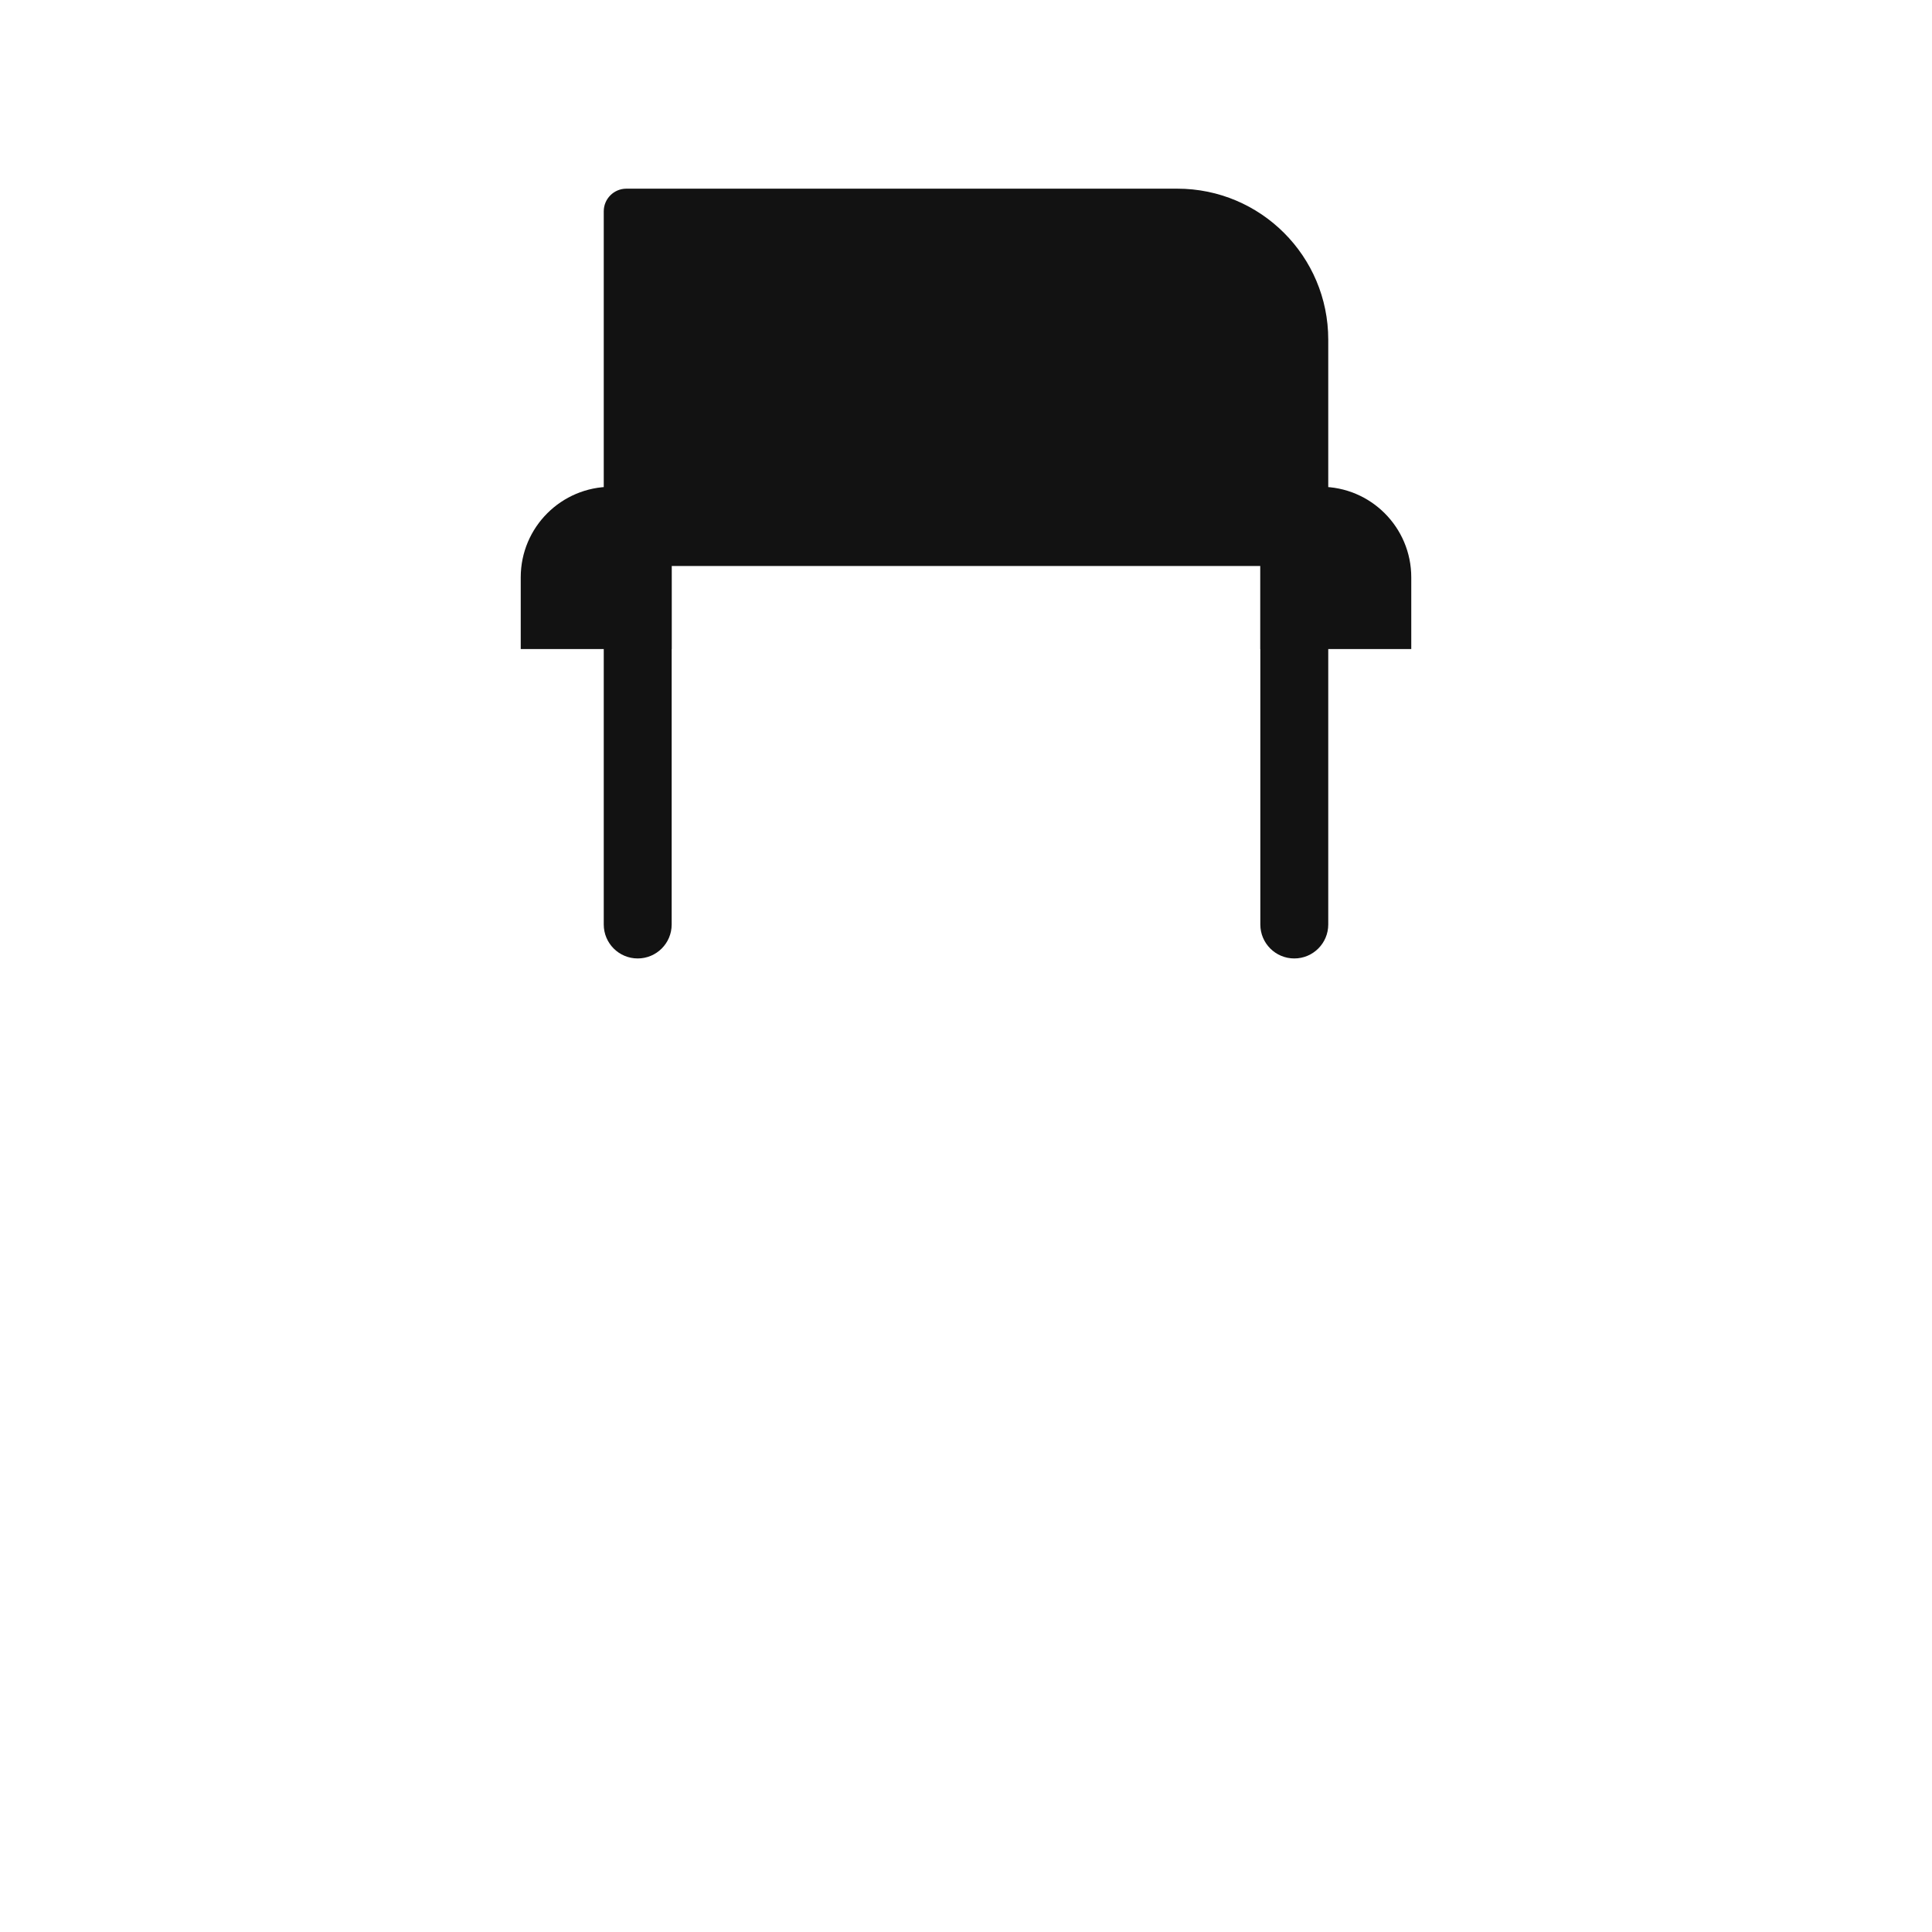
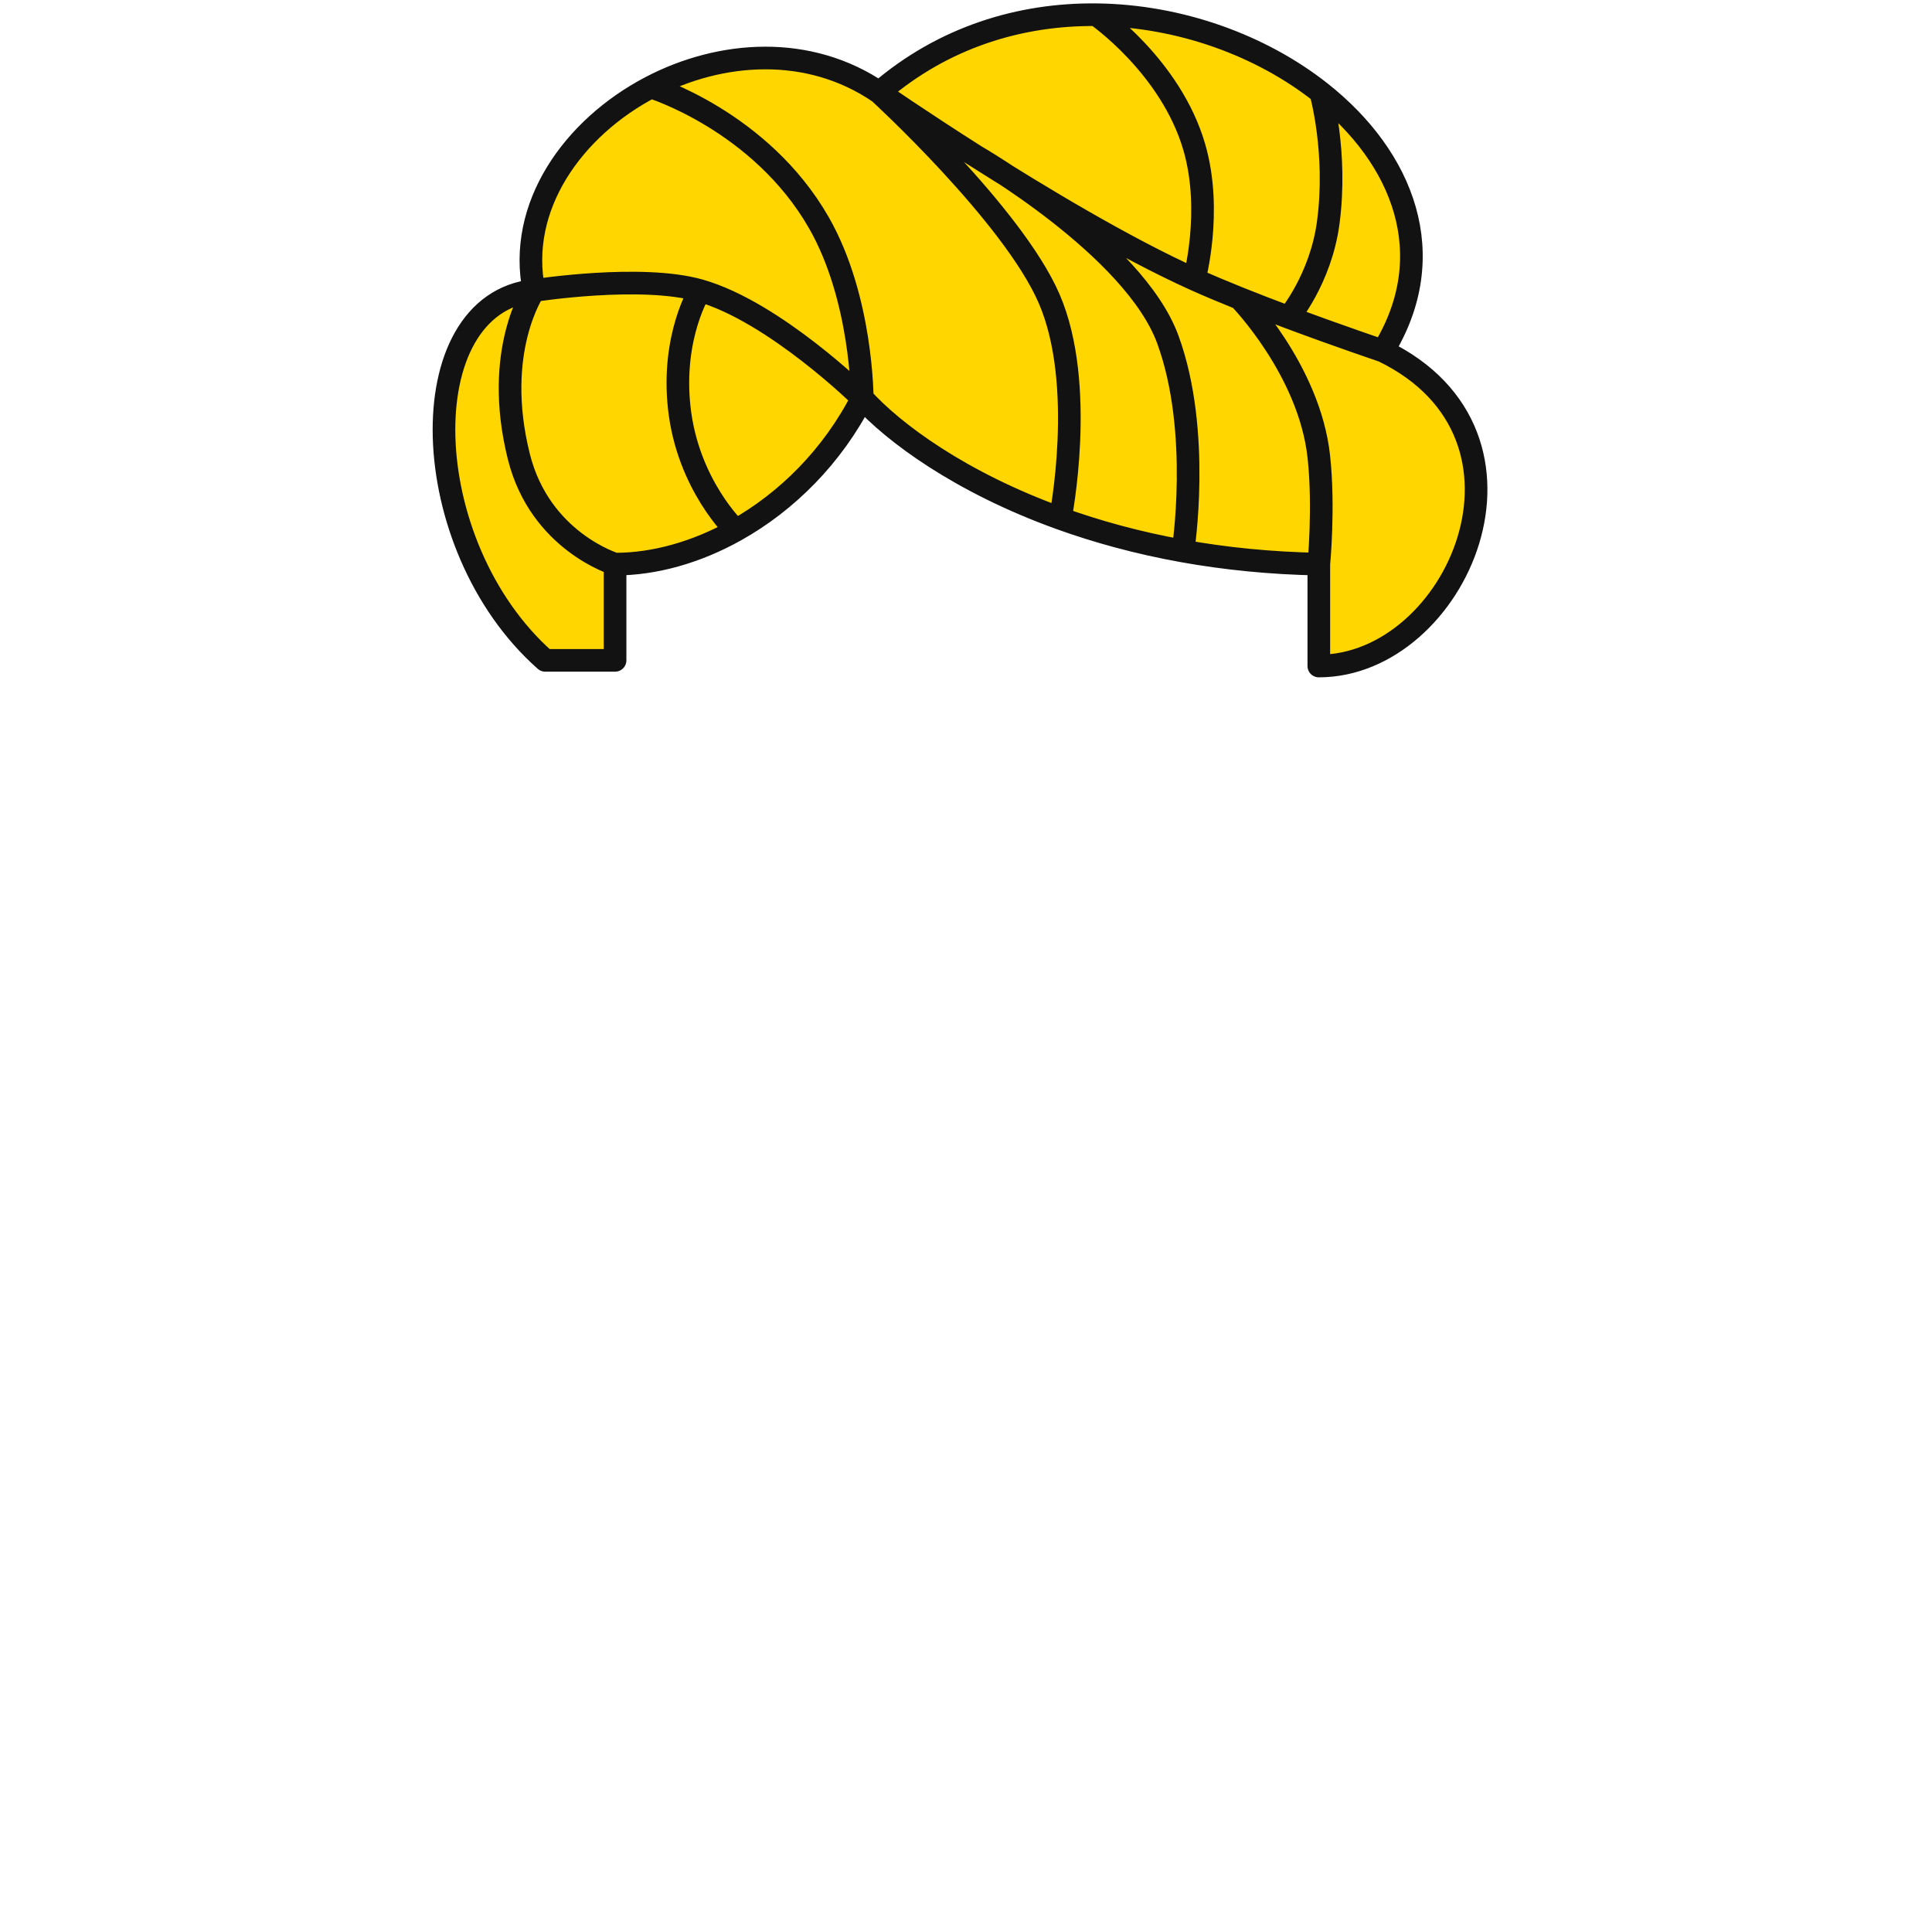
<svg xmlns="http://www.w3.org/2000/svg" width="512" height="512" viewBox="0 0 512 512" fill="none">
-   <path d="M160 56C160 52.686 162.686 50 166 50H312C334.091 50 352 67.909 352 90V150L160 150V56Z" fill="#121212" />
-   <path d="M334 129H350C363.255 129 374 139.745 374 153V172H334V129Z" fill="#121212" />
-   <path d="M178 129H162C148.745 129 138 139.745 138 153V172H178V129Z" fill="#121212" />
-   <path d="M160 150H178V245C178 249.971 173.971 254 169 254V254C164.029 254 160 249.971 160 245V150Z" fill="#121212" />
-   <path d="M334 150H352V245C352 249.971 347.971 254 343 254V254C338.029 254 334 249.971 334 245V150Z" fill="#121212" />
+   <path d="M163 149.5V175H144.5C110 144.5 108.5 80.5 141.5 77C137.012 54.823 151.762 33.9 172.5 23.066C191.037 13.381 214.357 11.757 233 24.5C250.067 9.754 270.527 3.696 290.5 3.901C312.716 4.129 334.331 12.107 350.006 24.5C371.847 41.768 382.159 67.608 366.5 93C413 115.5 386 176.5 349.5 176.5V149.5C336.549 149.263 324.54 148.009 313.5 146.029C301.516 143.88 290.672 140.875 281 137.389C254.452 127.819 236.735 114.618 228.5 105.5C220.608 121.002 208.426 133.008 195 140.534C184.608 146.359 173.471 149.5 163 149.5Z" fill="#FFD600" />
+   <path d="M163 149.5V175H144.5C110 144.5 108.5 80.5 141.5 77M163 149.5C163 149.5 143.125 143.5 137.5 121C130.5 93 141.5 77 141.5 77M163 149.5C173.471 149.5 184.608 146.359 195 140.534M228.5 105.5C228.5 105.5 205.36 82.691 185.5 77M228.5 105.5C220.608 121.002 208.426 133.008 195 140.534M228.5 105.5C236.735 114.618 254.452 127.819 281 137.389M228.5 105.5C228.5 105.5 228.5 79.073 217 59C201.53 31.997 172.5 23.066 172.5 23.066M349.5 149.5V176.5C386 176.5 413 115.5 366.5 93M349.5 149.5C349.5 149.5 350.96 134.429 349.5 121C347 98 328.5 79.073 328.5 79.073M349.5 149.5C336.549 149.263 324.54 148.009 313.5 146.029M366.5 93C366.5 93 354.88 89.096 341.5 84.095M366.5 93C382.159 67.608 371.847 41.768 350.006 24.5M233 24.5C250.067 9.754 270.527 3.696 290.5 3.901M233 24.5C214.357 11.757 191.037 13.381 172.5 23.066M233 24.5C233 24.5 243.64 31.868 258.5 41.315M233 24.5C233 24.5 268.323 56.836 278 79.073C288.012 102.081 281 137.389 281 137.389M141.5 77C141.5 77 169.92 72.536 185.5 77M141.5 77C137.012 54.823 151.762 33.9 172.5 23.066M316.5 74C316.5 74 321.432 56 316.5 39C310.262 17.5 290.5 3.901 290.5 3.901M316.5 74C320.161 75.653 324.262 77.373 328.5 79.073M316.5 74C298.058 65.672 275.513 52.131 258.5 41.315M185.5 77C185.5 77 177.94 89 180 108C182.222 128.5 195 140.534 195 140.534M290.5 3.901C312.716 4.129 334.331 12.107 350.006 24.5M341.5 84.095C341.5 84.095 350.006 74 352 59C354.486 40.3 350.006 24.5 350.006 24.5M341.5 84.095C337.239 82.502 332.799 80.798 328.5 79.073M281 137.389C290.672 140.875 301.516 143.88 313.5 146.029M313.5 146.029C313.5 146.029 318.454 114.5 309.5 90C300.546 65.5 258.5 41.315 258.5 41.315" stroke="#121212" stroke-width="6" stroke-linejoin="round" />
</svg>
